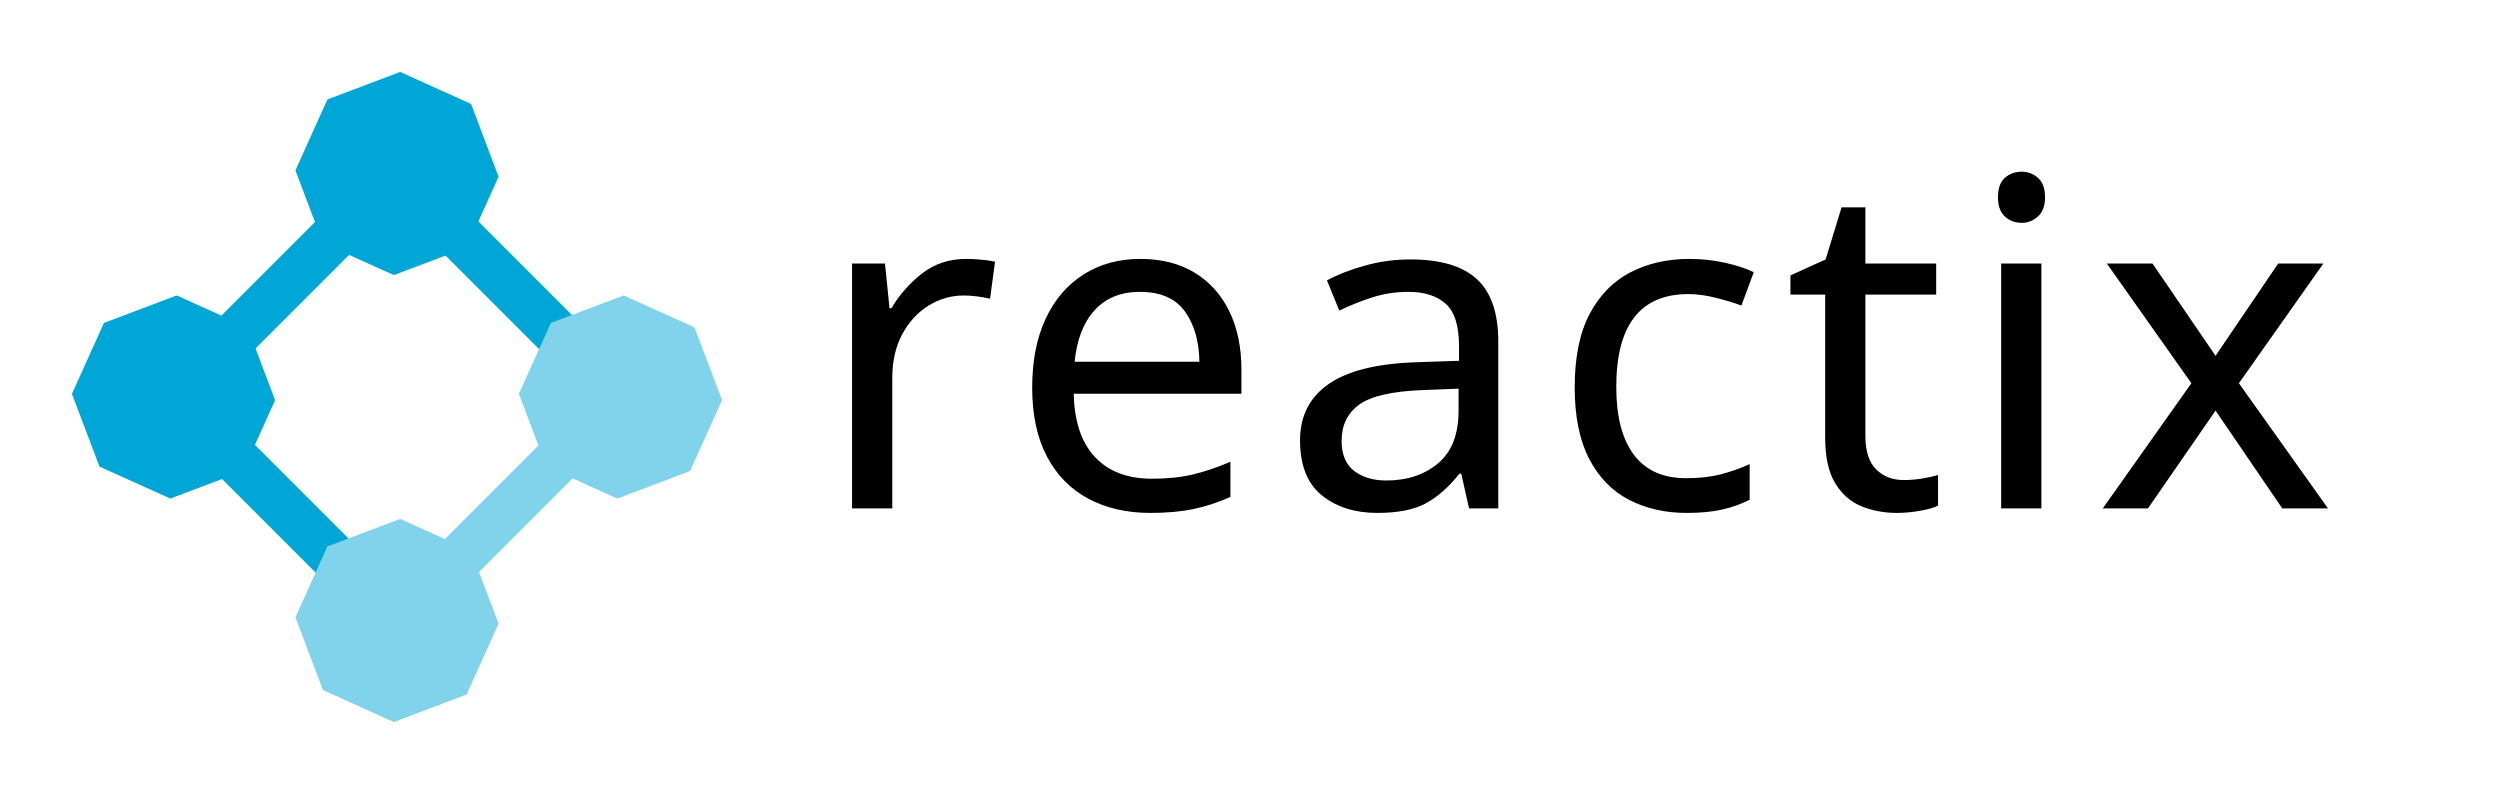
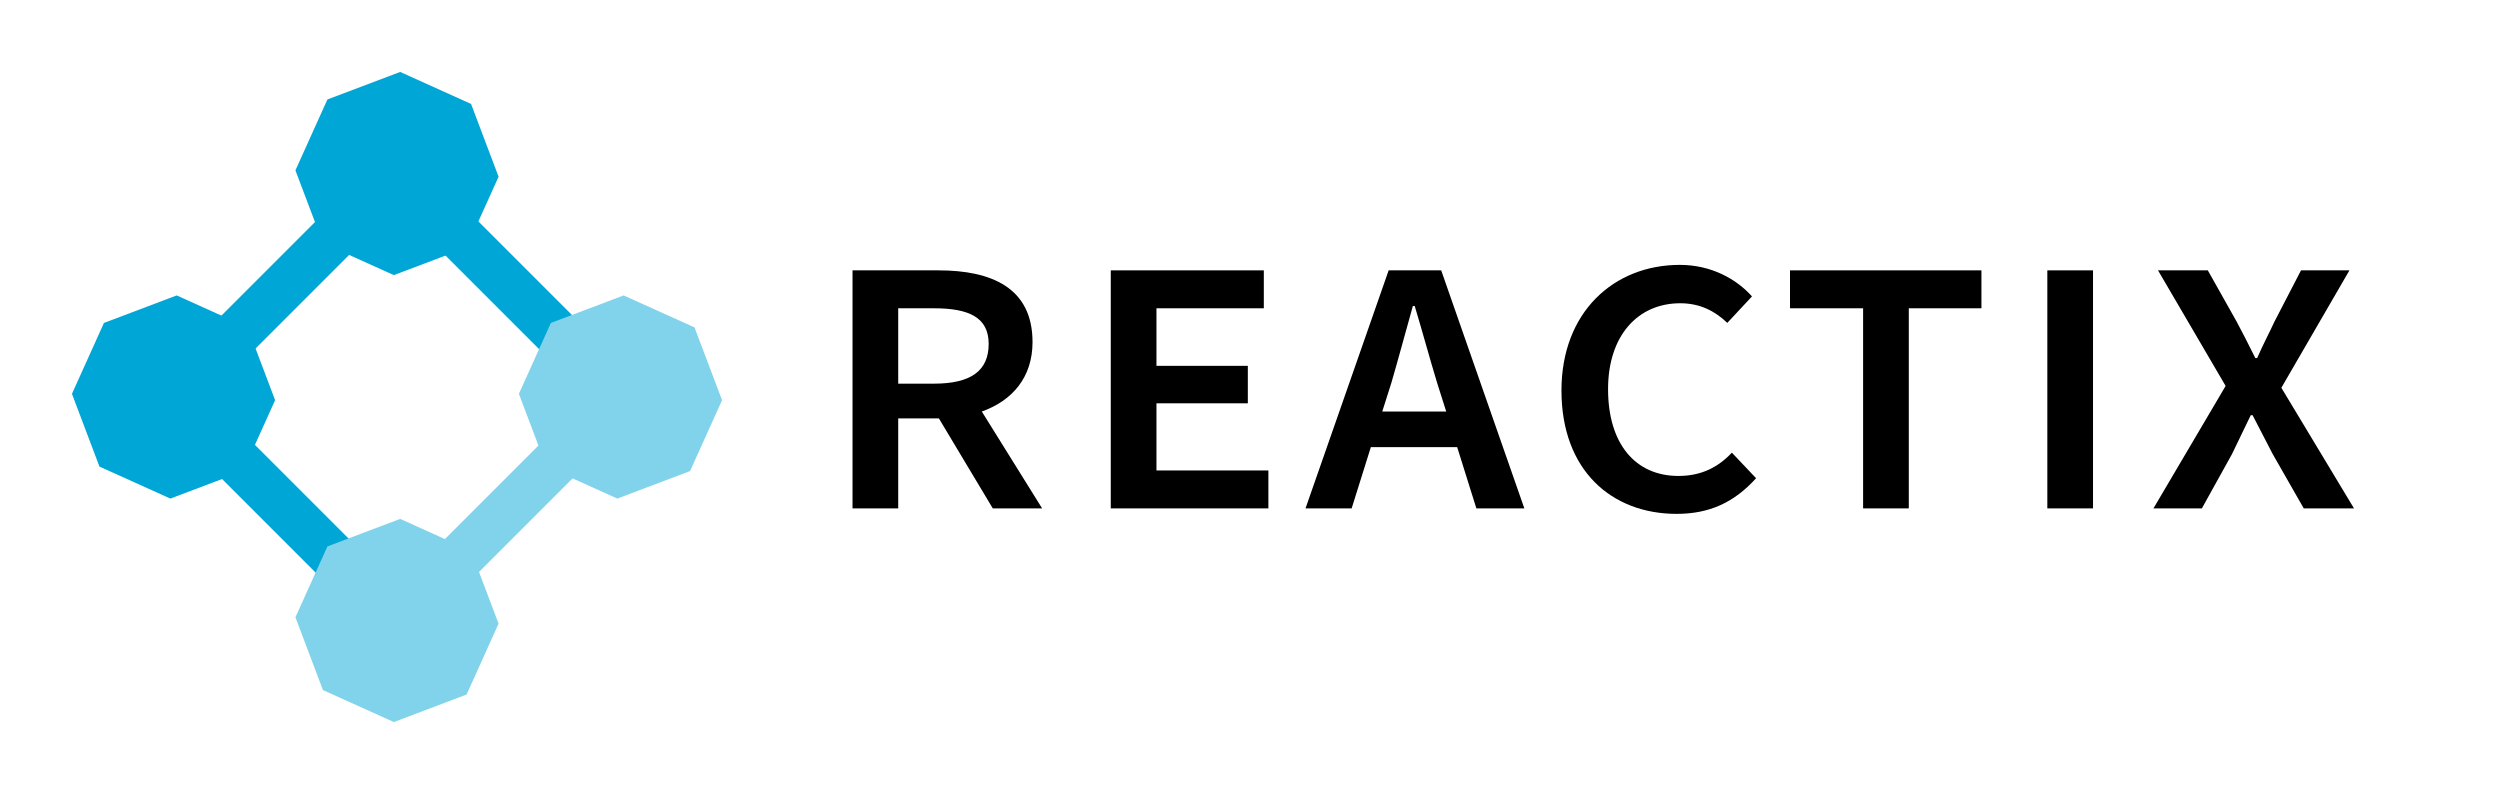
<svg xmlns="http://www.w3.org/2000/svg" width="138.992mm" height="44.144mm" viewBox="0 0 138.992 44.144" version="1.1" id="svg5">
  <defs id="defs2">
    <rect x="205.9" y="19.375" width="377.918" height="117.748" id="rect8302" />
  </defs>
  <g id="layer1" transform="translate(-8.854,-2.928064)">
    <g id="g836" transform="matrix(0.7529973,0,0,0.7529973,12.101,6.175066)">
      <path style="fill:none;stroke:#00a6d6;stroke-width:3.5;stroke-linecap:butt;stroke-linejoin:miter;stroke-miterlimit:4;stroke-dasharray:none;stroke-opacity:1" d="M 41.5,25 25,8.5 m 0,0 L 8.5,25 25,41.5" id="path1108" />
      <path style="fill:#00a6d6;fill-opacity:1;stroke-width:2.135" id="path914" d="M 49.146,58.072 30.081,65.282 11.502,56.898 4.292,37.833 12.676,19.253 31.741,12.044 l 18.579,8.384 7.209,19.066 z" transform="matrix(0.281754,0,0,0.281754,16.2907,-2.393451)" />
      <path style="fill:#80d3eb;fill-opacity:1;stroke-width:2.135" id="path914-7" transform="matrix(0.281754,0,0,0.281754,16.2907,30.60655)" d="M 49.146,58.072 30.081,65.282 11.502,56.898 4.292,37.833 12.676,19.253 31.741,12.044 l 18.579,8.384 7.209,19.066 z" />
      <path style="fill:#80d3eb;fill-opacity:1;stroke-width:2.135" id="path914-5" transform="matrix(0.281754,0,0,0.281754,32.7907,14.10655)" d="M 49.146,58.072 30.081,65.282 11.502,56.898 4.292,37.833 12.676,19.253 31.741,12.044 l 18.579,8.384 7.209,19.066 z" />
      <path style="fill:#00a6d6;fill-opacity:1;stroke-width:2.135" id="path914-8" transform="matrix(0.281754,0,0,0.281754,-0.2093043,14.10655)" d="M 49.146,58.072 30.081,65.282 11.502,56.898 4.292,37.833 12.676,19.253 31.741,12.044 l 18.579,8.384 7.209,19.066 z" />
      <path style="fill:none;stroke:#80d3eb;stroke-width:3.5;stroke-linecap:butt;stroke-linejoin:miter;stroke-miterlimit:4;stroke-dasharray:none;stroke-opacity:1" d="M 25,41.5 41.5,25" id="path4237" />
    </g>
-     <text xml:space="preserve" transform="matrix(0.2645833,0,0,0.2645833,-0.4102179,3.73604)" id="text8300" style="font-style:normal;font-variant:normal;font-weight:500;font-stretch:normal;font-size:96px;line-height:1.25;font-family:'Source Sans 3';-inkscape-font-specification:'Source Sans 3, Medium';font-variant-ligatures:normal;font-variant-caps:small-caps;font-variant-numeric:normal;font-variant-east-asian:normal;letter-spacing:3px;white-space:pre;shape-inside:url(#rect8302);stroke-width:1.002;stroke-miterlimit:4;stroke-dasharray:none">
-       <tspan x="205.9" y="103.773" id="tspan868">reactix</tspan>
-     </text>
+     <g aria-label="reactix" transform="matrix(0.2645833,0,0,0.2645833,-0.4102179,3.73604)" id="text8300" style="font-weight:500;font-size:96px;line-height:1.25;font-family:'Source Sans 3';-inkscape-font-specification:'Source Sans 3, Medium';font-variant-caps:small-caps;letter-spacing:3px;white-space:pre;shape-inside:url(#rect8302);stroke-width:1.002">
+       <path d="m 214.156,103.773 h 9.6 v -18.912 h 8.544 l 11.328,18.912 h 10.368 l -12.672,-20.352 c 6.432,-2.304 10.656,-7.2 10.656,-14.592 0,-11.424 -8.64,-15.072 -19.776,-15.072 h -18.048 z m 9.6,-26.208 v -15.84 h 7.488 c 7.392,0 11.52,1.92 11.52,7.488 0,5.664 -3.744,8.352 -11.52,8.352 z" id="path6700" />
+       <path d="m 268.42,103.773 h 33.12 v -7.968 h -23.52 v -14.112 h 19.2 v -7.872 h -19.2 v -12.096 h 22.56 v -7.968 h -32.16 z" id="path6702" />
+       <path d="m 327.388,77.373 c 1.536,-5.28 2.976,-10.656 4.512,-16.128 h 0.384 c 1.632,5.376 3.072,10.752 4.704,16.128 l 1.92,6.048 h -13.44 z m -18.048,26.4 h 9.696 l 4.032,-12.864 h 18.144 l 4.032,12.864 h 10.08 l -17.472,-50.016 h -11.04 z" id="path6704" />
+       <path d="m 387.316,104.925 c 6.912,0 12.096,-2.4 16.704,-7.488 l -5.088,-5.376 c -2.88,3.072 -6.432,4.896 -11.232,4.896 -9.024,0 -14.784,-6.72 -14.784,-18.24 0,-11.232 6.24,-18.048 15.168,-18.048 4.128,0 7.296,1.632 9.888,4.128 l 5.184,-5.568 c -3.264,-3.648 -8.544,-6.624 -15.168,-6.624 -13.824,0 -24.864,9.888 -24.864,26.4 0,16.8 10.56,25.92 24.192,25.92 z" id="path6706" />
+       <path d="m 426.508,103.773 h 9.6 v -42.048 h 15.264 v -7.968 h -40.224 v 7.968 h 15.36 z" id="path6708" />
+       <path d="m 465.22,103.773 h 9.6 v -50.016 h -9.6 z" id="path6710" />
+       <path d="m 487.516,103.773 h 10.176 l 6.336,-11.424 c 1.248,-2.592 2.496,-5.184 3.936,-8.16 h 0.384 c 1.536,2.976 2.88,5.568 4.224,8.16 l 6.528,11.424 h 10.56 l -15.264,-25.344 14.304,-24.672 h -10.176 l -5.568,10.752 c -1.056,2.304 -2.304,4.608 -3.648,7.68 h -0.384 c -1.536,-3.072 -2.688,-5.376 -3.936,-7.68 l -6.048,-10.752 h -10.464 l 14.208,24.288 z" id="path6712" />
+     </g>
  </g>
</svg>
